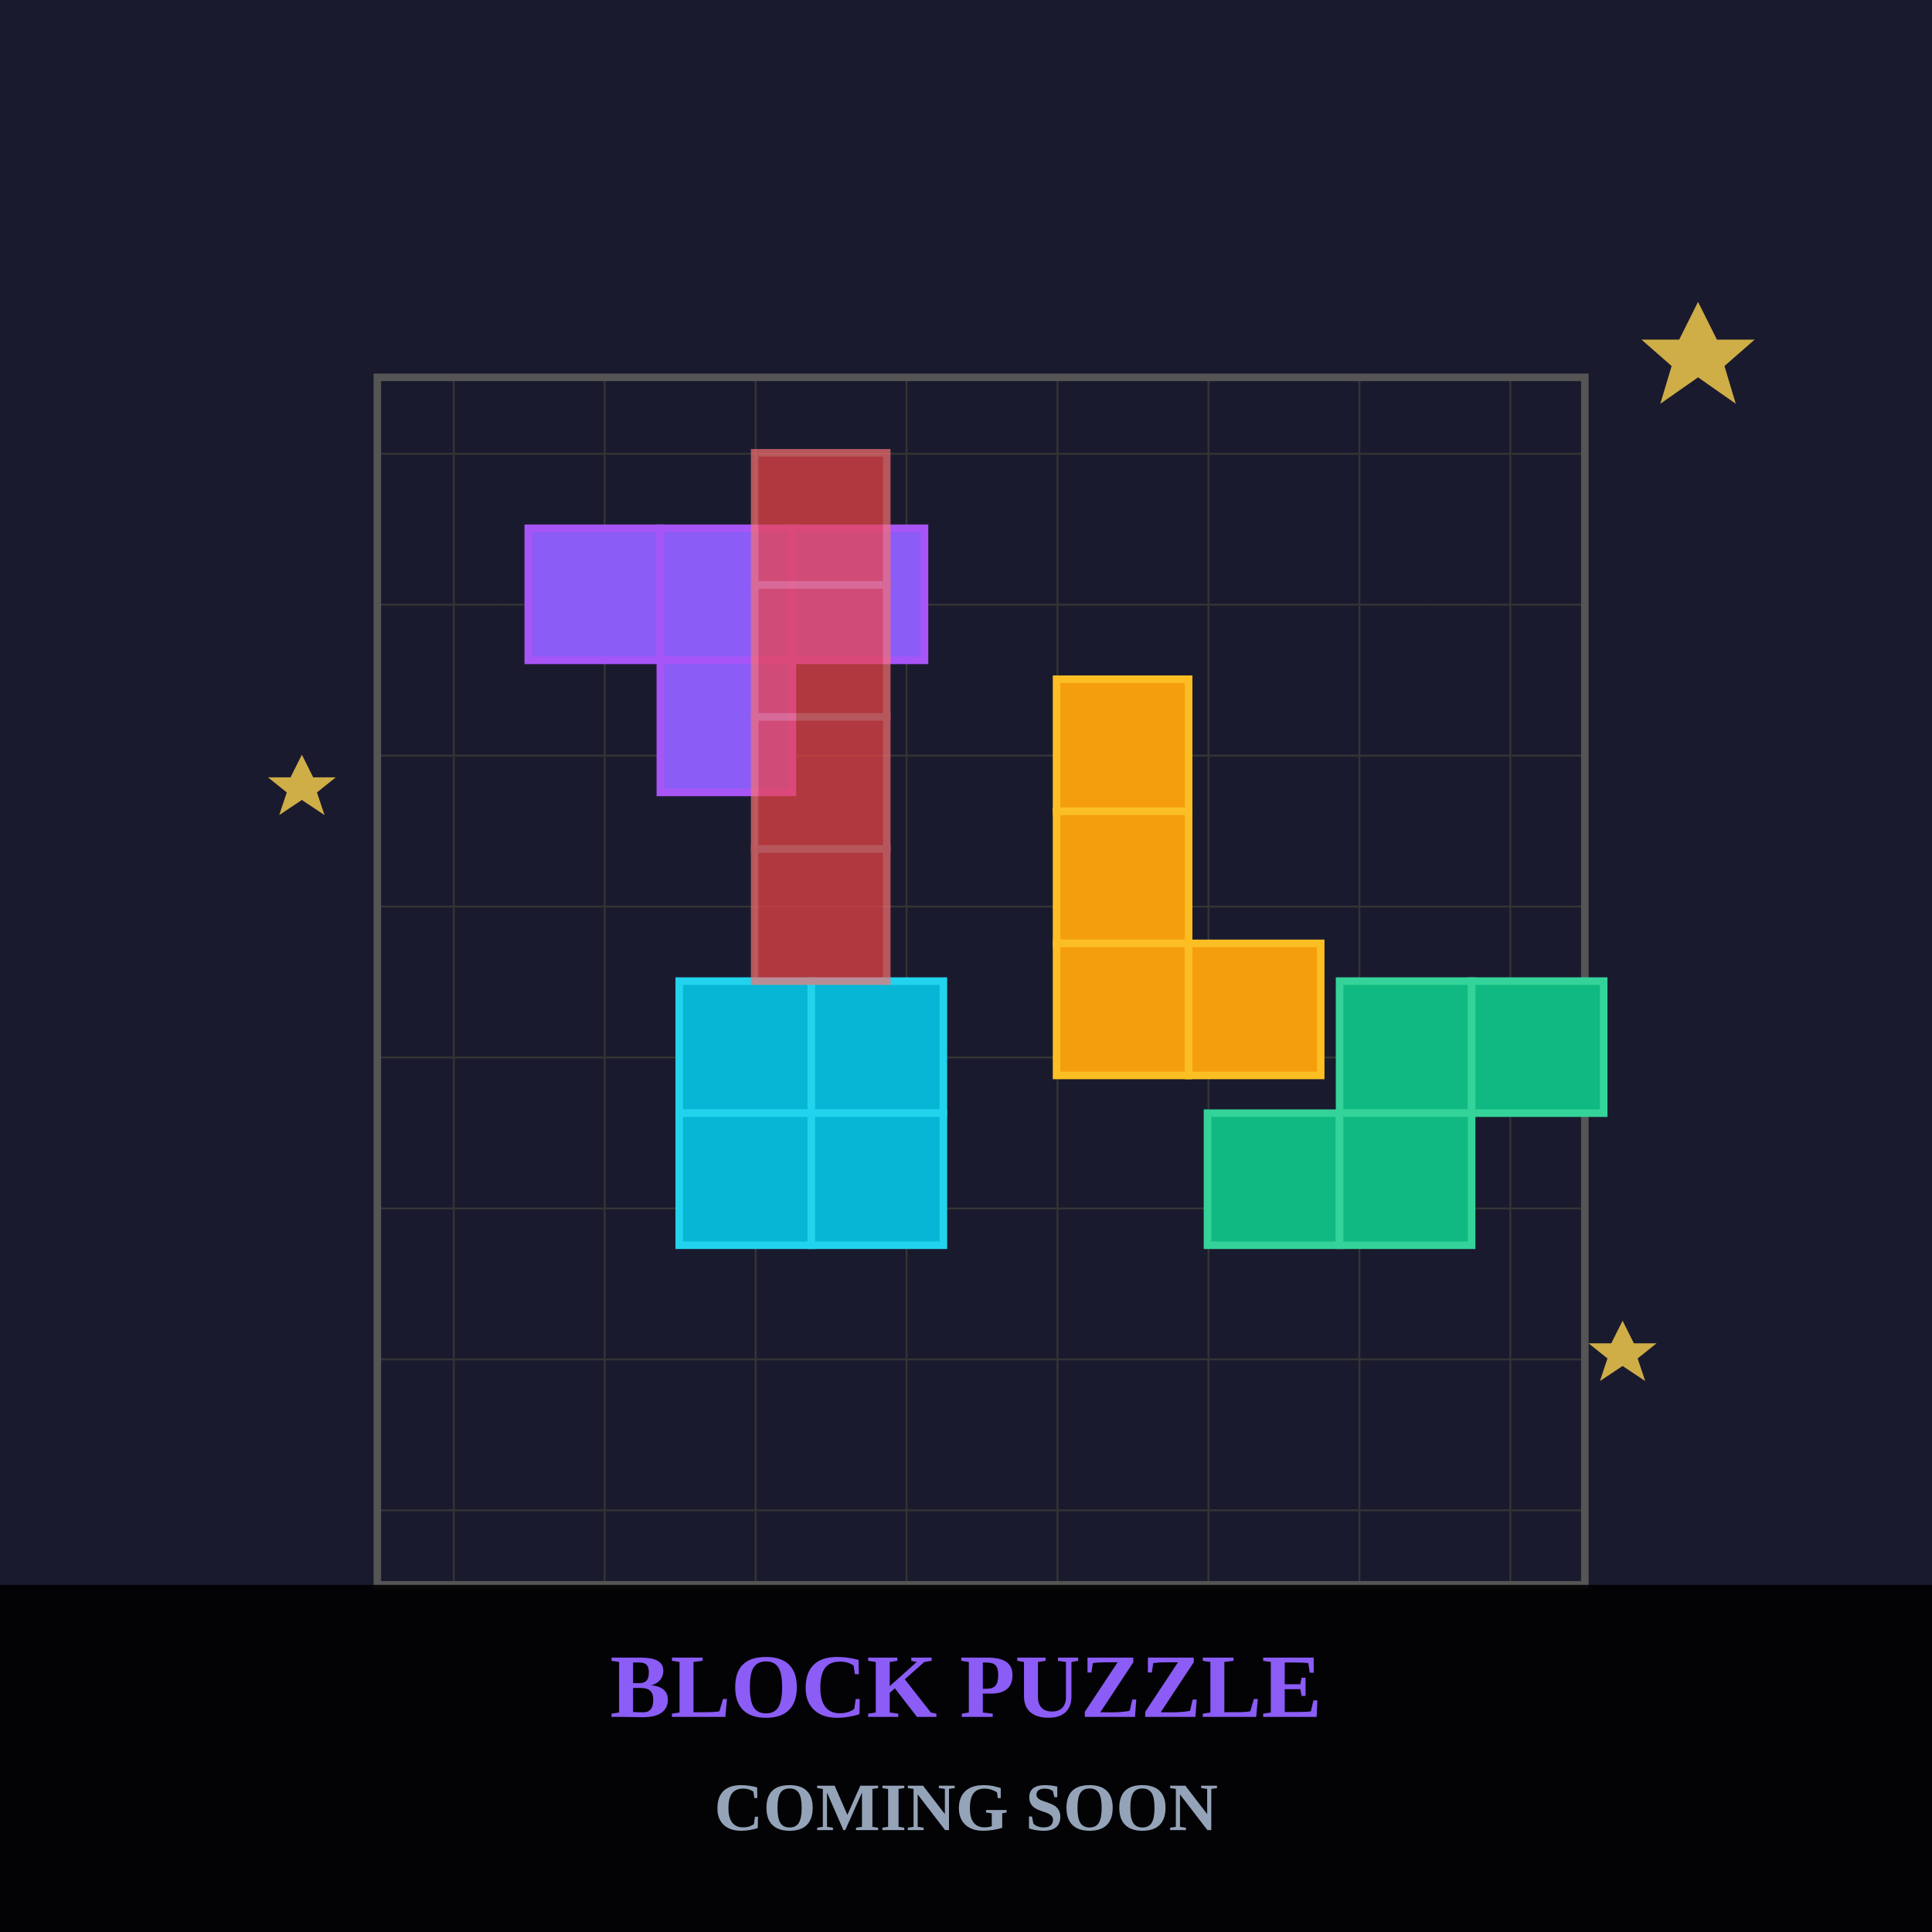
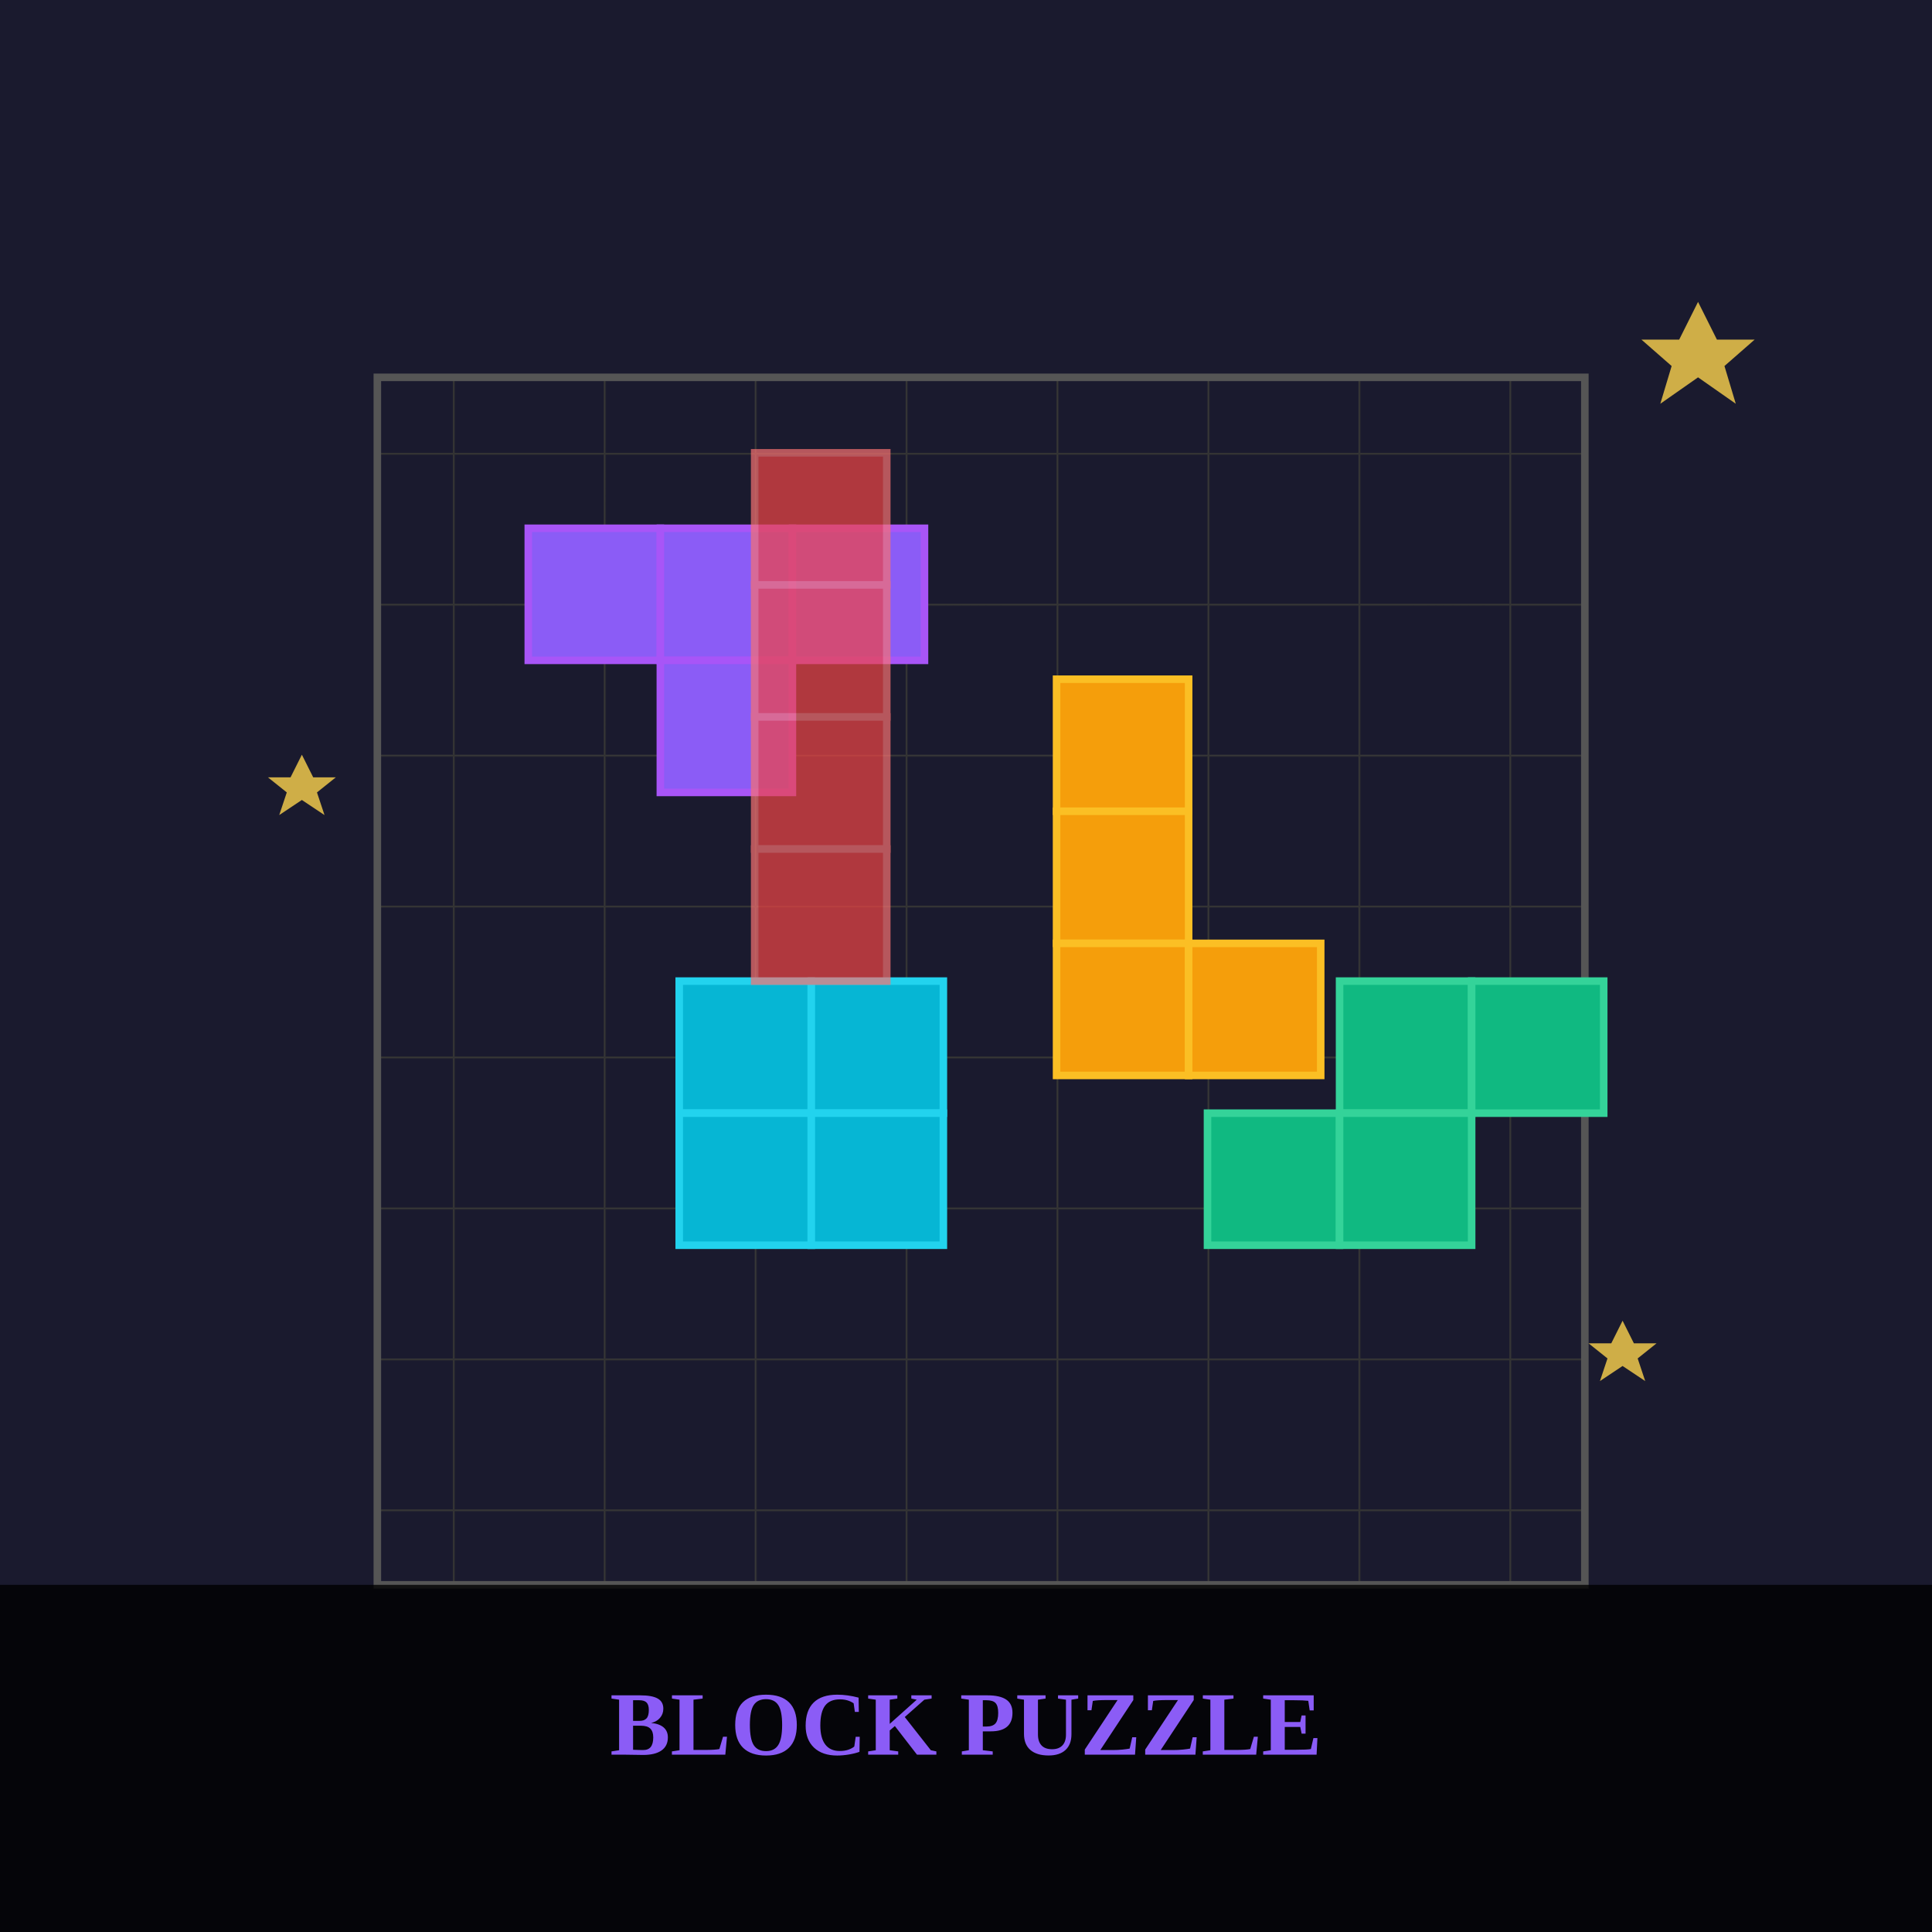
<svg xmlns="http://www.w3.org/2000/svg" width="512" height="512" viewBox="0 0 512 512">
  <rect width="512" height="512" fill="#1A1A2E" />
  <defs>
    <pattern id="grid" width="40" height="40" patternUnits="userSpaceOnUse">
      <path d="M 40 0 L 0 0 0 40" fill="none" stroke="#333" stroke-width="1" />
    </pattern>
  </defs>
  <rect x="100" y="100" width="320" height="320" fill="url(#grid)" stroke="#555" stroke-width="2" />
  <g transform="translate(140, 140)">
    <rect x="0" y="0" width="35" height="35" fill="#8B5CF6" stroke="#A855F7" stroke-width="2" />
    <rect x="35" y="0" width="35" height="35" fill="#8B5CF6" stroke="#A855F7" stroke-width="2" />
    <rect x="70" y="0" width="35" height="35" fill="#8B5CF6" stroke="#A855F7" stroke-width="2" />
    <rect x="35" y="35" width="35" height="35" fill="#8B5CF6" stroke="#A855F7" stroke-width="2" />
  </g>
  <g transform="translate(280, 180)">
    <rect x="0" y="0" width="35" height="35" fill="#F59E0B" stroke="#FBBF24" stroke-width="2" />
    <rect x="0" y="35" width="35" height="35" fill="#F59E0B" stroke="#FBBF24" stroke-width="2" />
    <rect x="0" y="70" width="35" height="35" fill="#F59E0B" stroke="#FBBF24" stroke-width="2" />
    <rect x="35" y="70" width="35" height="35" fill="#F59E0B" stroke="#FBBF24" stroke-width="2" />
  </g>
  <g transform="translate(180, 260)">
    <rect x="0" y="0" width="35" height="35" fill="#06B6D4" stroke="#22D3EE" stroke-width="2" />
    <rect x="35" y="0" width="35" height="35" fill="#06B6D4" stroke="#22D3EE" stroke-width="2" />
    <rect x="0" y="35" width="35" height="35" fill="#06B6D4" stroke="#22D3EE" stroke-width="2" />
    <rect x="35" y="35" width="35" height="35" fill="#06B6D4" stroke="#22D3EE" stroke-width="2" />
  </g>
  <g transform="translate(320, 260)">
    <rect x="35" y="0" width="35" height="35" fill="#10B981" stroke="#34D399" stroke-width="2" />
    <rect x="70" y="0" width="35" height="35" fill="#10B981" stroke="#34D399" stroke-width="2" />
    <rect x="0" y="35" width="35" height="35" fill="#10B981" stroke="#34D399" stroke-width="2" />
    <rect x="35" y="35" width="35" height="35" fill="#10B981" stroke="#34D399" stroke-width="2" />
  </g>
  <g transform="translate(200, 120)" opacity="0.7">
    <rect x="0" y="0" width="35" height="35" fill="#EF4444" stroke="#F87171" stroke-width="2" />
    <rect x="0" y="35" width="35" height="35" fill="#EF4444" stroke="#F87171" stroke-width="2" />
    <rect x="0" y="70" width="35" height="35" fill="#EF4444" stroke="#F87171" stroke-width="2" />
    <rect x="0" y="105" width="35" height="35" fill="#EF4444" stroke="#F87171" stroke-width="2" />
  </g>
  <g fill="#FCD34D" opacity="0.8">
    <polygon points="450,80 455,90 465,90 457,97 460,107 450,100 440,107 443,97 435,90 445,90" />
    <polygon points="80,200 83,206 89,206 84,210 86,216 80,212 74,216 76,210 71,206 77,206" />
    <polygon points="430,350 433,356 439,356 434,360 436,366 430,362 424,366 426,360 421,356 427,356" />
  </g>
-   <rect x="0" y="420" width="512" height="92" fill="rgba(0,0,0,0.9)" />
-   <text x="256" y="455" text-anchor="middle" font-size="24" font-weight="bold" fill="#8B5CF6">BLOCK PUZZLE</text>
-   <text x="256" y="485" text-anchor="middle" font-size="18" font-weight="bold" fill="#94A3B8">COMING SOON</text>
+   <rect x="0" y="420" width="512" height="92" fill="rgba(0,0,0,0.8)" />
+   <text x="256" y="465" text-anchor="middle" font-size="24" font-weight="bold" fill="#8B5CF6">BLOCK PUZZLE</text>
</svg>
